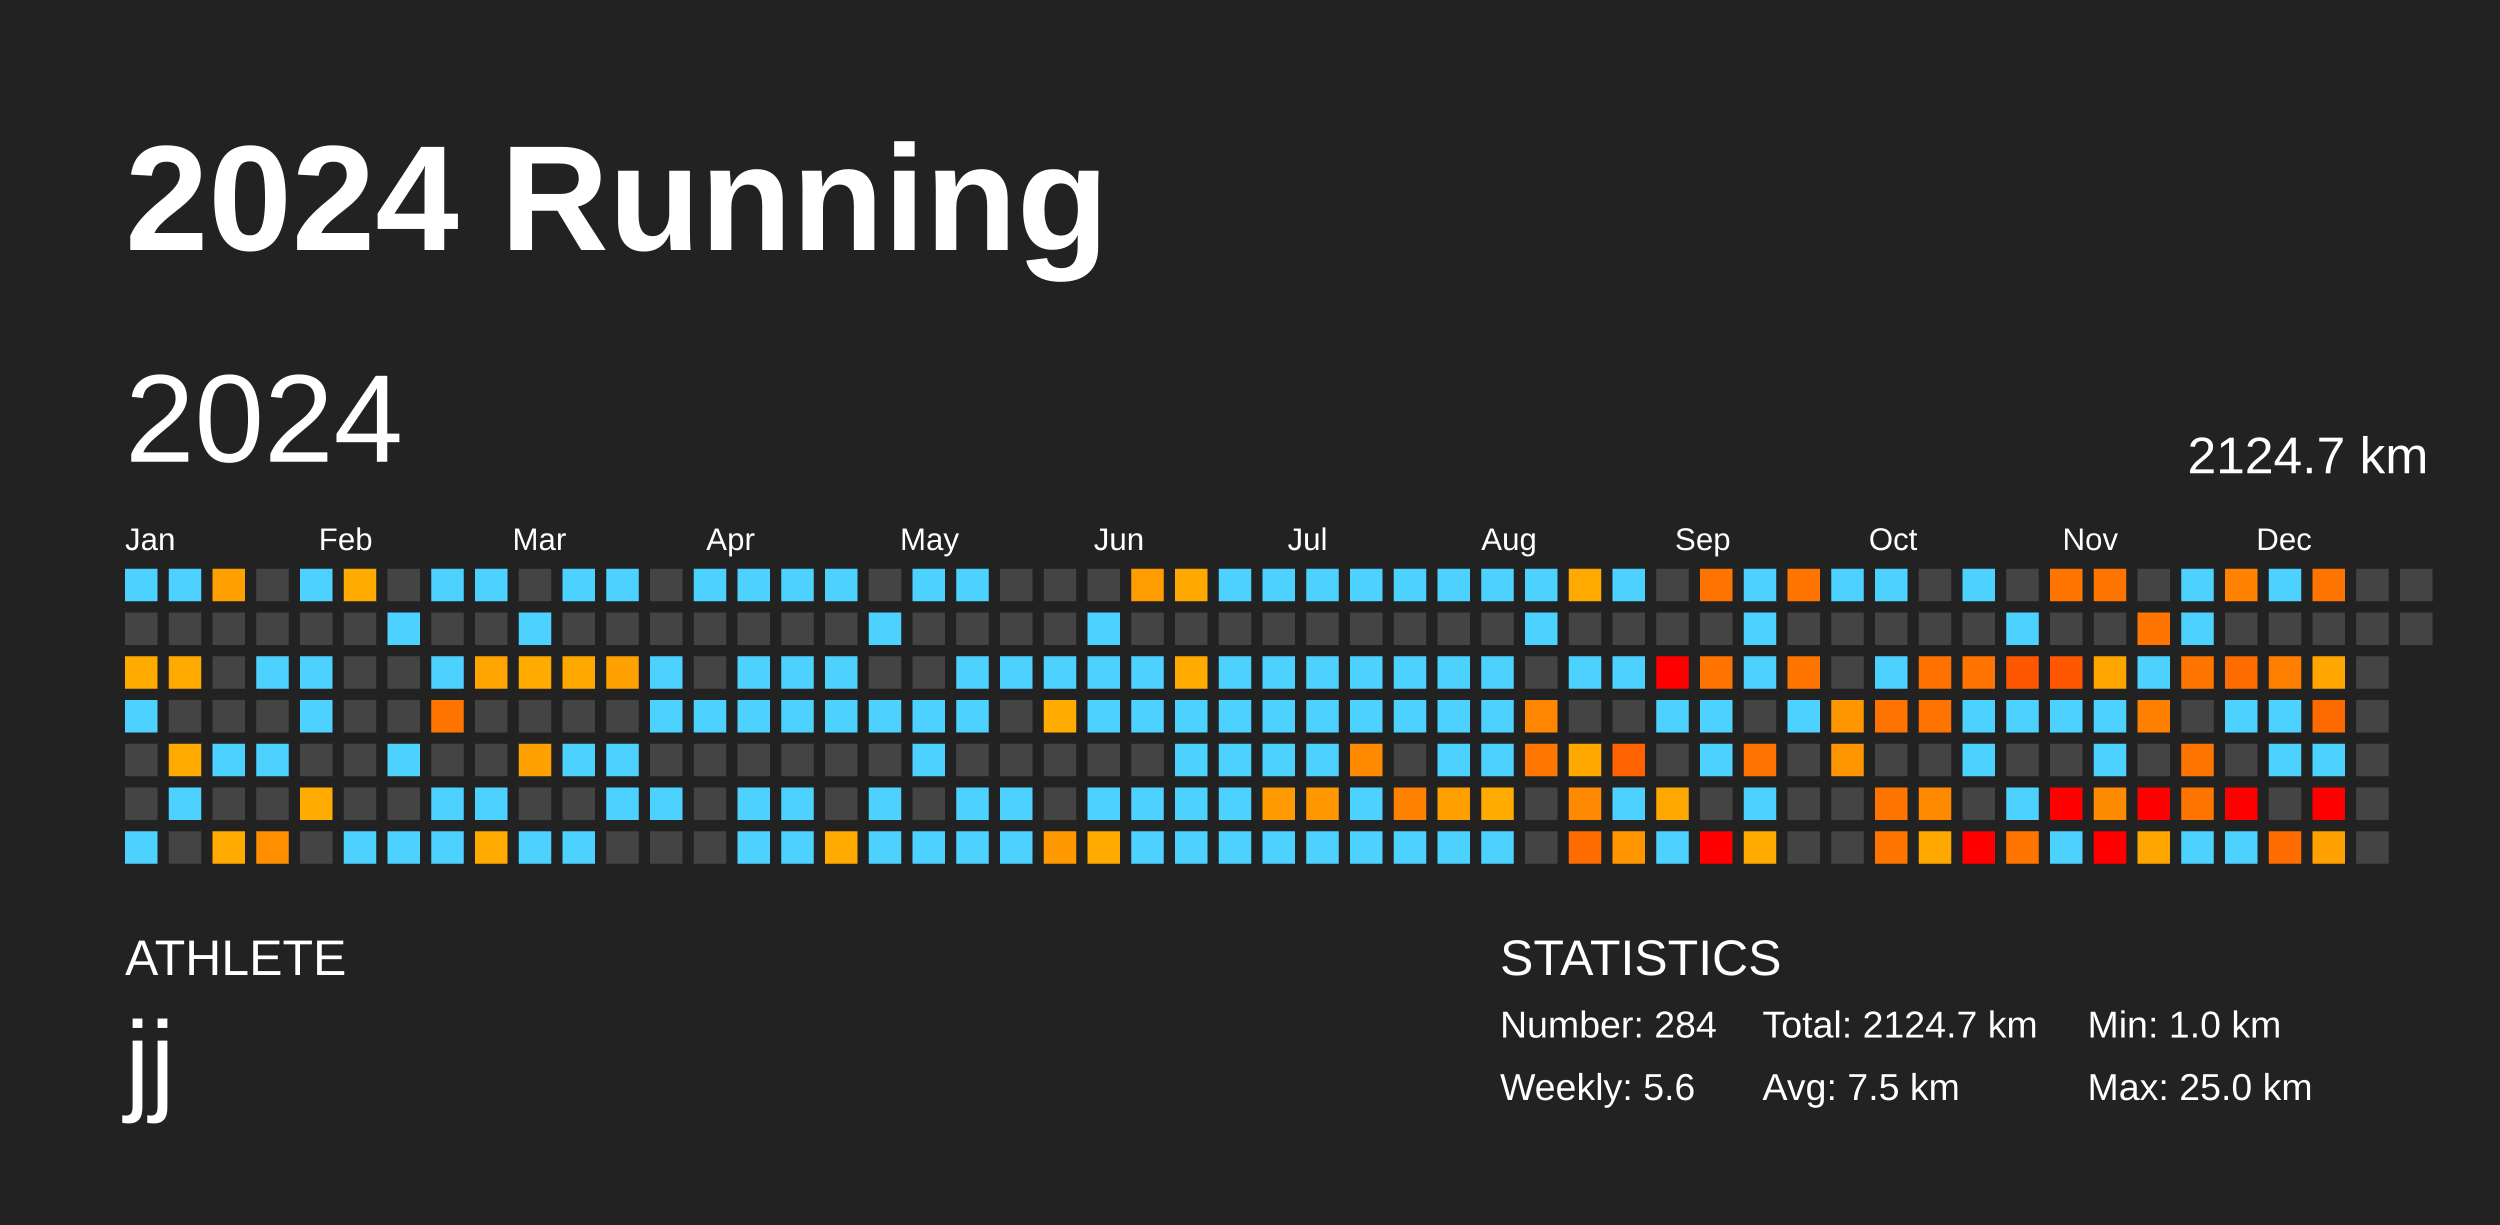
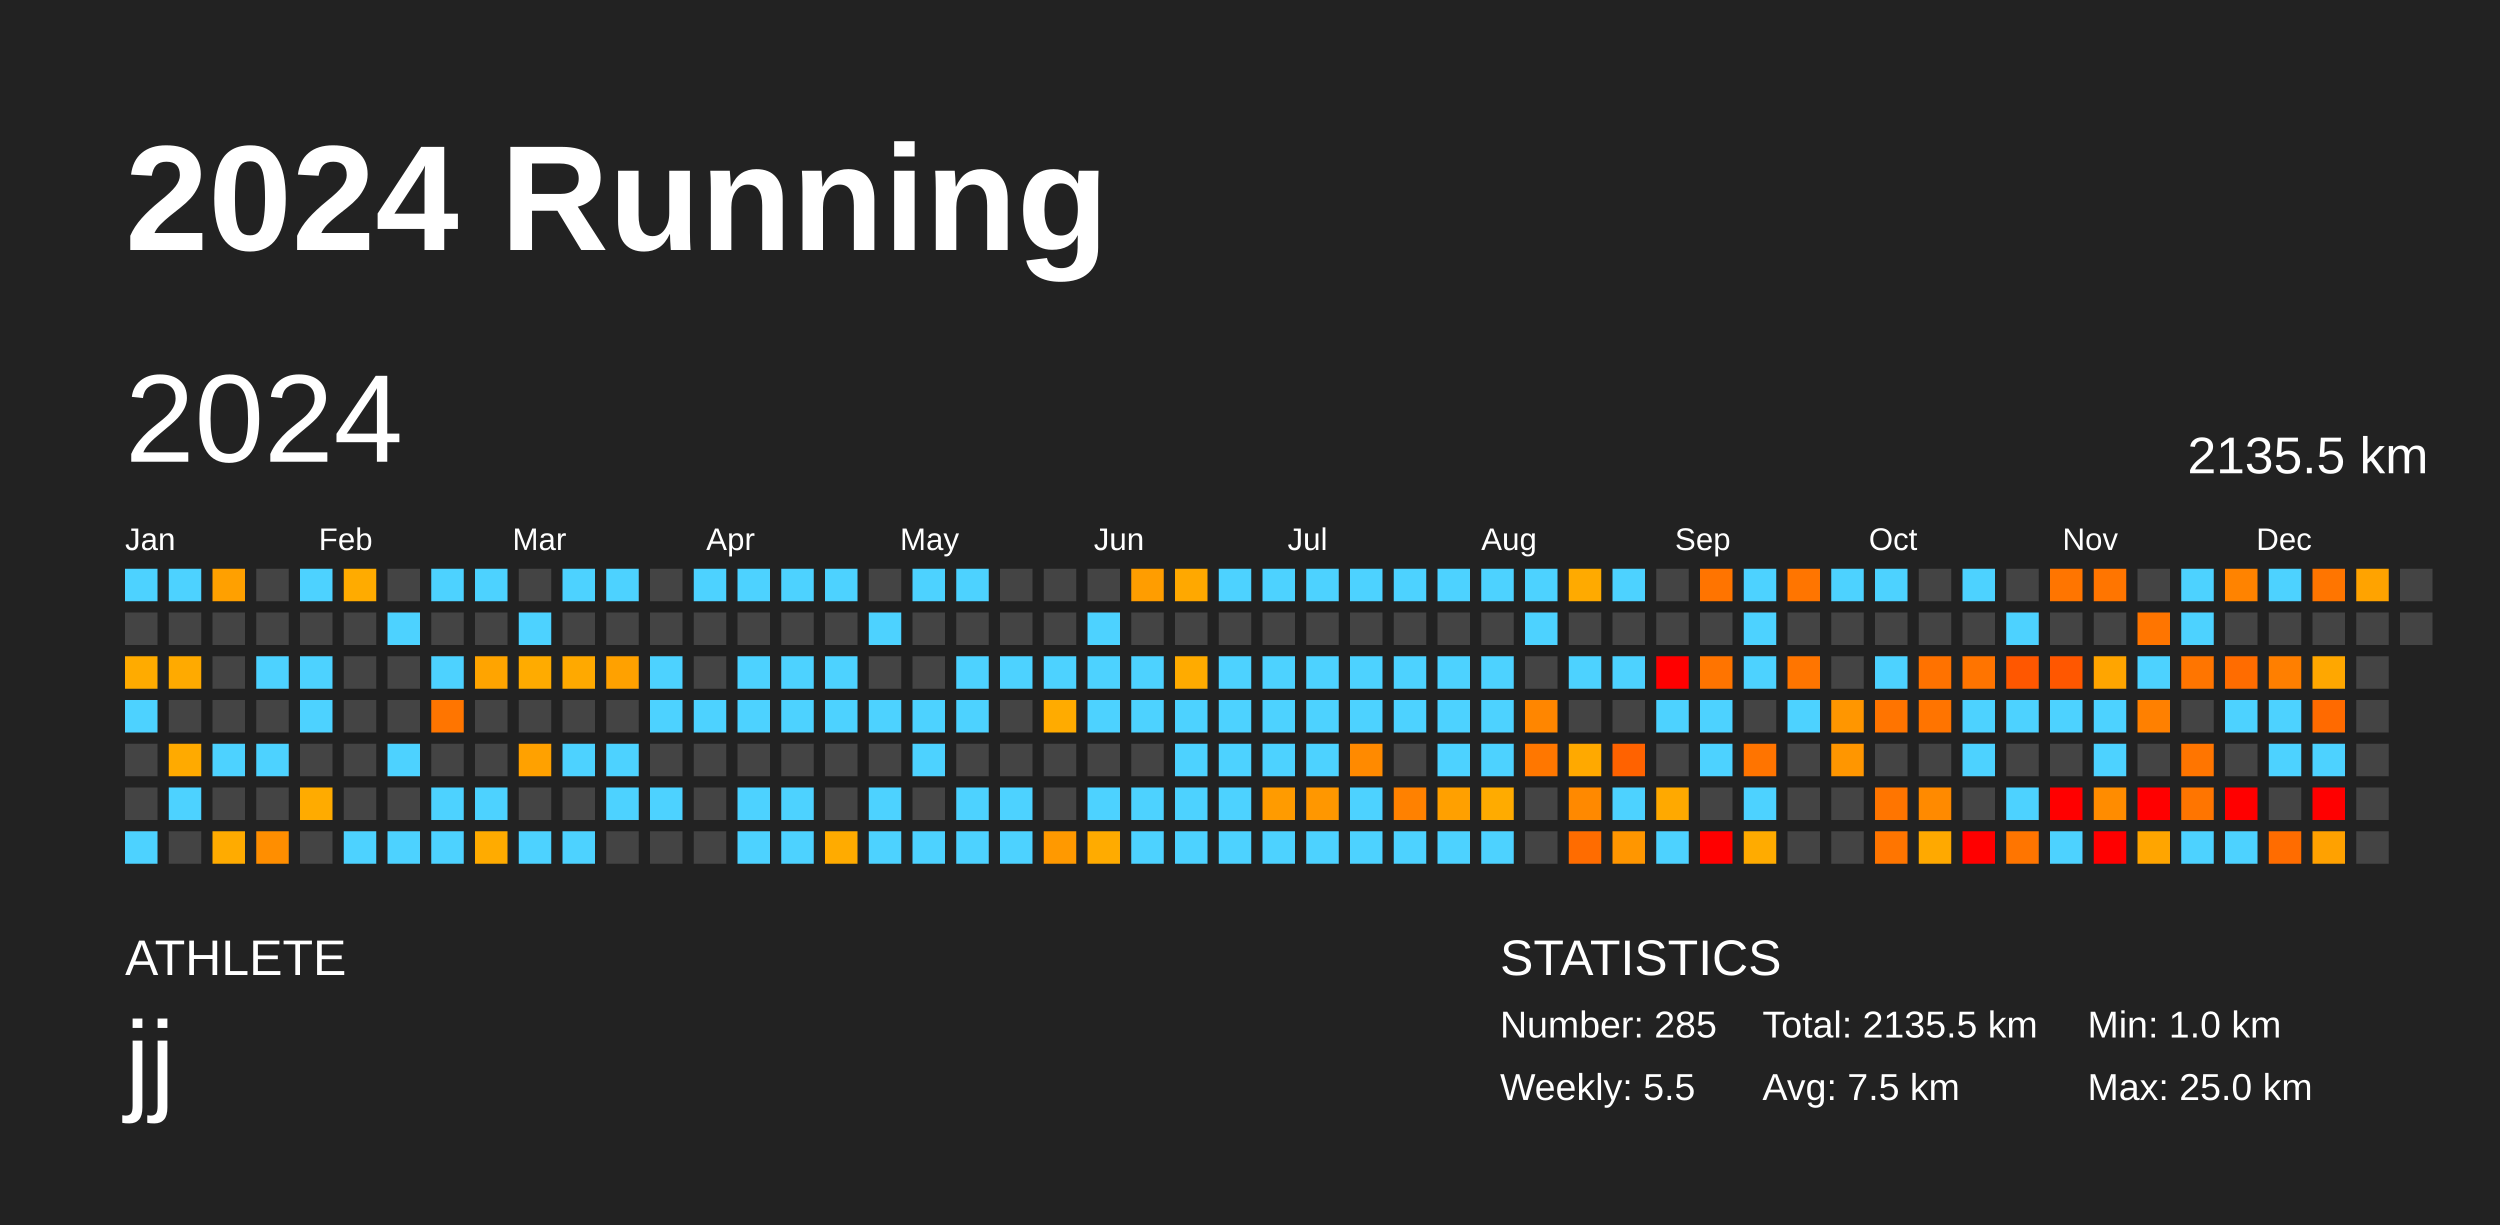
<svg xmlns="http://www.w3.org/2000/svg" baseProfile="full" height="98mm" version="1.1" viewBox="0,0,200,98" width="200mm">
  <defs />
  <rect fill="#222222" height="98" width="200" x="0" y="0" />
  <text fill="#FFFFFF" style="font-size:12px; font-family:Arial; font-weight:bold;" x="10" y="20">2024 Running</text>
  <text fill="#FFFFFF" style="font-size:4px; font-family:Arial" x="10" y="78">ATHLETE</text>
  <text fill="#FFFFFF" style="font-size:9px; font-family:Arial" x="10" y="88">jj</text>
  <text fill="#FFFFFF" style="font-size:4px; font-family:Arial" x="120" y="78">STATISTICS</text>
-   <text fill="#FFFFFF" style="font-size:3px; font-family:Arial" x="120" y="83">Number: 284</text>
-   <text fill="#FFFFFF" style="font-size:3px; font-family:Arial" x="120" y="88">Weekly: 5.6</text>
-   <text fill="#FFFFFF" style="font-size:3px; font-family:Arial" x="141" y="83">Total: 2124.7 km</text>
+   <text fill="#FFFFFF" style="font-size:3px; font-family:Arial" x="120" y="83">Number: 285</text>
+   <text fill="#FFFFFF" style="font-size:3px; font-family:Arial" x="120" y="88">Weekly: 5.5</text>
+   <text fill="#FFFFFF" style="font-size:3px; font-family:Arial" x="141" y="83">Total: 2135.5 km</text>
  <text fill="#FFFFFF" style="font-size:3px; font-family:Arial" x="141" y="88">Avg: 7.5 km</text>
  <text fill="#FFFFFF" style="font-size:3px; font-family:Arial" x="167" y="83">Min: 1.0 km</text>
  <text fill="#FFFFFF" style="font-size:3px; font-family:Arial" x="167" y="88">Max: 25.0 km</text>
  <text dominant-baseline="hanging" fill="#FFFFFF" style="font-size:10.0px; font-family:Arial;" x="10" y="30">2024</text>
-   <text dominant-baseline="hanging" fill="#FFFFFF" style="font-size:4.125px; font-family:Arial;" x="175" y="35">2124.7 km</text>
+   <text dominant-baseline="hanging" fill="#FFFFFF" style="font-size:4.125px; font-family:Arial;" x="175" y="35">2135.5 km</text>
  <text fill="#FFFFFF" style="font-size:2.5px; font-family:Arial" x="10.0" y="44">Jan</text>
  <text fill="#FFFFFF" style="font-size:2.5px; font-family:Arial" x="25.5" y="44">Feb</text>
  <text fill="#FFFFFF" style="font-size:2.5px; font-family:Arial" x="41.0" y="44">Mar</text>
  <text fill="#FFFFFF" style="font-size:2.5px; font-family:Arial" x="56.5" y="44">Apr</text>
  <text fill="#FFFFFF" style="font-size:2.5px; font-family:Arial" x="72.0" y="44">May</text>
  <text fill="#FFFFFF" style="font-size:2.5px; font-family:Arial" x="87.5" y="44">Jun</text>
  <text fill="#FFFFFF" style="font-size:2.5px; font-family:Arial" x="103.0" y="44">Jul</text>
  <text fill="#FFFFFF" style="font-size:2.5px; font-family:Arial" x="118.5" y="44">Aug</text>
  <text fill="#FFFFFF" style="font-size:2.5px; font-family:Arial" x="134.0" y="44">Sep</text>
  <text fill="#FFFFFF" style="font-size:2.5px; font-family:Arial" x="149.5" y="44">Oct</text>
  <text fill="#FFFFFF" style="font-size:2.5px; font-family:Arial" x="165.0" y="44">Nov</text>
  <text fill="#FFFFFF" style="font-size:2.5px; font-family:Arial" x="180.5" y="44">Dec</text>
  <rect fill="#4dd2ff" height="2.6" width="2.6" x="10.0" y="45.5" />
  <rect fill="#444444" height="2.6" width="2.6" x="10.0" y="49.0" />
  <rect fill="#ffab00" height="2.6" width="2.6" x="10.0" y="52.5" />
  <rect fill="#4dd2ff" height="2.6" width="2.6" x="10.0" y="56.0" />
  <rect fill="#444444" height="2.6" width="2.6" x="10.0" y="59.5" />
  <rect fill="#444444" height="2.6" width="2.6" x="10.0" y="63.0" />
  <rect fill="#4dd2ff" height="2.6" width="2.6" x="10.0" y="66.5" />
  <rect fill="#4dd2ff" height="2.6" width="2.6" x="13.5" y="45.5" />
  <rect fill="#444444" height="2.6" width="2.6" x="13.5" y="49.0" />
  <rect fill="#ffaa00" height="2.6" width="2.6" x="13.5" y="52.5" />
  <rect fill="#444444" height="2.6" width="2.6" x="13.5" y="56.0" />
  <rect fill="#ffaa00" height="2.6" width="2.6" x="13.5" y="59.5" />
  <rect fill="#4dd2ff" height="2.6" width="2.6" x="13.5" y="63.0" />
  <rect fill="#444444" height="2.6" width="2.6" x="13.5" y="66.5" />
  <rect fill="#ffa000" height="2.6" width="2.6" x="17.0" y="45.5" />
  <rect fill="#444444" height="2.6" width="2.6" x="17.0" y="49.0" />
  <rect fill="#444444" height="2.6" width="2.6" x="17.0" y="52.5" />
  <rect fill="#444444" height="2.6" width="2.6" x="17.0" y="56.0" />
  <rect fill="#4dd2ff" height="2.6" width="2.6" x="17.0" y="59.5" />
  <rect fill="#444444" height="2.6" width="2.6" x="17.0" y="63.0" />
  <rect fill="#ffab00" height="2.6" width="2.6" x="17.0" y="66.5" />
  <rect fill="#444444" height="2.6" width="2.6" x="20.5" y="45.5" />
  <rect fill="#444444" height="2.6" width="2.6" x="20.5" y="49.0" />
  <rect fill="#4dd2ff" height="2.6" width="2.6" x="20.5" y="52.5" />
  <rect fill="#444444" height="2.6" width="2.6" x="20.5" y="56.0" />
  <rect fill="#4dd2ff" height="2.6" width="2.6" x="20.5" y="59.5" />
  <rect fill="#444444" height="2.6" width="2.6" x="20.5" y="63.0" />
  <rect fill="#ff8e00" height="2.6" width="2.6" x="20.5" y="66.5" />
  <rect fill="#4dd2ff" height="2.6" width="2.6" x="24.0" y="45.5" />
  <rect fill="#444444" height="2.6" width="2.6" x="24.0" y="49.0" />
  <rect fill="#4dd2ff" height="2.6" width="2.6" x="24.0" y="52.5" />
  <rect fill="#4dd2ff" height="2.6" width="2.6" x="24.0" y="56.0" />
  <rect fill="#444444" height="2.6" width="2.6" x="24.0" y="59.5" />
  <rect fill="#ffab00" height="2.6" width="2.6" x="24.0" y="63.0" />
  <rect fill="#444444" height="2.6" width="2.6" x="24.0" y="66.5" />
  <rect fill="#ffab00" height="2.6" width="2.6" x="27.5" y="45.5" />
  <rect fill="#444444" height="2.6" width="2.6" x="27.5" y="49.0" />
  <rect fill="#444444" height="2.6" width="2.6" x="27.5" y="52.5" />
  <rect fill="#444444" height="2.6" width="2.6" x="27.5" y="56.0" />
  <rect fill="#444444" height="2.6" width="2.6" x="27.5" y="59.5" />
  <rect fill="#444444" height="2.6" width="2.6" x="27.5" y="63.0" />
  <rect fill="#4dd2ff" height="2.6" width="2.6" x="27.5" y="66.5" />
  <rect fill="#444444" height="2.6" width="2.6" x="31.0" y="45.5" />
  <rect fill="#4dd2ff" height="2.6" width="2.6" x="31.0" y="49.0" />
  <rect fill="#444444" height="2.6" width="2.6" x="31.0" y="52.5" />
  <rect fill="#444444" height="2.6" width="2.6" x="31.0" y="56.0" />
  <rect fill="#4dd2ff" height="2.6" width="2.6" x="31.0" y="59.5" />
  <rect fill="#444444" height="2.6" width="2.6" x="31.0" y="63.0" />
  <rect fill="#4dd2ff" height="2.6" width="2.6" x="31.0" y="66.5" />
  <rect fill="#4dd2ff" height="2.6" width="2.6" x="34.5" y="45.5" />
  <rect fill="#444444" height="2.6" width="2.6" x="34.5" y="49.0" />
  <rect fill="#4dd2ff" height="2.6" width="2.6" x="34.5" y="52.5" />
  <rect fill="#ff7500" height="2.6" width="2.6" x="34.5" y="56.0" />
  <rect fill="#444444" height="2.6" width="2.6" x="34.5" y="59.5" />
  <rect fill="#4dd2ff" height="2.6" width="2.6" x="34.5" y="63.0" />
  <rect fill="#4dd2ff" height="2.6" width="2.6" x="34.5" y="66.5" />
  <rect fill="#4dd2ff" height="2.6" width="2.6" x="38.0" y="45.5" />
  <rect fill="#444444" height="2.6" width="2.6" x="38.0" y="49.0" />
  <rect fill="#ffa400" height="2.6" width="2.6" x="38.0" y="52.5" />
  <rect fill="#444444" height="2.6" width="2.6" x="38.0" y="56.0" />
  <rect fill="#444444" height="2.6" width="2.6" x="38.0" y="59.5" />
  <rect fill="#4dd2ff" height="2.6" width="2.6" x="38.0" y="63.0" />
  <rect fill="#ffab00" height="2.6" width="2.6" x="38.0" y="66.5" />
  <rect fill="#444444" height="2.6" width="2.6" x="41.5" y="45.5" />
  <rect fill="#4dd2ff" height="2.6" width="2.6" x="41.5" y="49.0" />
  <rect fill="#ffab00" height="2.6" width="2.6" x="41.5" y="52.5" />
  <rect fill="#444444" height="2.6" width="2.6" x="41.5" y="56.0" />
  <rect fill="#ffa100" height="2.6" width="2.6" x="41.5" y="59.5" />
  <rect fill="#444444" height="2.6" width="2.6" x="41.5" y="63.0" />
  <rect fill="#4dd2ff" height="2.6" width="2.6" x="41.5" y="66.5" />
  <rect fill="#4dd2ff" height="2.6" width="2.6" x="45.0" y="45.5" />
  <rect fill="#444444" height="2.6" width="2.6" x="45.0" y="49.0" />
  <rect fill="#ffa900" height="2.6" width="2.6" x="45.0" y="52.5" />
  <rect fill="#444444" height="2.6" width="2.6" x="45.0" y="56.0" />
  <rect fill="#4dd2ff" height="2.6" width="2.6" x="45.0" y="59.5" />
  <rect fill="#444444" height="2.6" width="2.6" x="45.0" y="63.0" />
  <rect fill="#4dd2ff" height="2.6" width="2.6" x="45.0" y="66.5" />
  <rect fill="#4dd2ff" height="2.6" width="2.6" x="48.5" y="45.5" />
  <rect fill="#444444" height="2.6" width="2.6" x="48.5" y="49.0" />
  <rect fill="#ffa100" height="2.6" width="2.6" x="48.5" y="52.5" />
  <rect fill="#444444" height="2.6" width="2.6" x="48.5" y="56.0" />
  <rect fill="#4dd2ff" height="2.6" width="2.6" x="48.5" y="59.5" />
  <rect fill="#4dd2ff" height="2.6" width="2.6" x="48.5" y="63.0" />
  <rect fill="#444444" height="2.6" width="2.6" x="48.5" y="66.5" />
  <rect fill="#444444" height="2.6" width="2.6" x="52.0" y="45.5" />
  <rect fill="#444444" height="2.6" width="2.6" x="52.0" y="49.0" />
  <rect fill="#4dd2ff" height="2.6" width="2.6" x="52.0" y="52.5" />
  <rect fill="#4dd2ff" height="2.6" width="2.6" x="52.0" y="56.0" />
  <rect fill="#444444" height="2.6" width="2.6" x="52.0" y="59.5" />
  <rect fill="#4dd2ff" height="2.6" width="2.6" x="52.0" y="63.0" />
  <rect fill="#444444" height="2.6" width="2.6" x="52.0" y="66.5" />
  <rect fill="#4dd2ff" height="2.6" width="2.6" x="55.5" y="45.5" />
  <rect fill="#444444" height="2.6" width="2.6" x="55.5" y="49.0" />
  <rect fill="#444444" height="2.6" width="2.6" x="55.5" y="52.5" />
  <rect fill="#4dd2ff" height="2.6" width="2.6" x="55.5" y="56.0" />
  <rect fill="#444444" height="2.6" width="2.6" x="55.5" y="59.5" />
  <rect fill="#444444" height="2.6" width="2.6" x="55.5" y="63.0" />
  <rect fill="#444444" height="2.6" width="2.6" x="55.5" y="66.5" />
  <rect fill="#4dd2ff" height="2.6" width="2.6" x="59.0" y="45.5" />
  <rect fill="#444444" height="2.6" width="2.6" x="59.0" y="49.0" />
  <rect fill="#4dd2ff" height="2.6" width="2.6" x="59.0" y="52.5" />
  <rect fill="#4dd2ff" height="2.6" width="2.6" x="59.0" y="56.0" />
  <rect fill="#444444" height="2.6" width="2.6" x="59.0" y="59.5" />
  <rect fill="#4dd2ff" height="2.6" width="2.6" x="59.0" y="63.0" />
  <rect fill="#4dd2ff" height="2.6" width="2.6" x="59.0" y="66.5" />
  <rect fill="#4dd2ff" height="2.6" width="2.6" x="62.5" y="45.5" />
  <rect fill="#444444" height="2.6" width="2.6" x="62.5" y="49.0" />
  <rect fill="#4dd2ff" height="2.6" width="2.6" x="62.5" y="52.5" />
  <rect fill="#4dd2ff" height="2.6" width="2.6" x="62.5" y="56.0" />
  <rect fill="#444444" height="2.6" width="2.6" x="62.5" y="59.5" />
  <rect fill="#4dd2ff" height="2.6" width="2.6" x="62.5" y="63.0" />
  <rect fill="#4dd2ff" height="2.6" width="2.6" x="62.5" y="66.5" />
  <rect fill="#4dd2ff" height="2.6" width="2.6" x="66.0" y="45.5" />
  <rect fill="#444444" height="2.6" width="2.6" x="66.0" y="49.0" />
  <rect fill="#4dd2ff" height="2.6" width="2.6" x="66.0" y="52.5" />
  <rect fill="#4dd2ff" height="2.6" width="2.6" x="66.0" y="56.0" />
  <rect fill="#444444" height="2.6" width="2.6" x="66.0" y="59.5" />
  <rect fill="#444444" height="2.6" width="2.6" x="66.0" y="63.0" />
  <rect fill="#ffab00" height="2.6" width="2.6" x="66.0" y="66.5" />
  <rect fill="#444444" height="2.6" width="2.6" x="69.5" y="45.5" />
  <rect fill="#4dd2ff" height="2.6" width="2.6" x="69.5" y="49.0" />
  <rect fill="#444444" height="2.6" width="2.6" x="69.5" y="52.5" />
  <rect fill="#4dd2ff" height="2.6" width="2.6" x="69.5" y="56.0" />
  <rect fill="#444444" height="2.6" width="2.6" x="69.5" y="59.5" />
  <rect fill="#4dd2ff" height="2.6" width="2.6" x="69.5" y="63.0" />
  <rect fill="#4dd2ff" height="2.6" width="2.6" x="69.5" y="66.5" />
  <rect fill="#4dd2ff" height="2.6" width="2.6" x="73.0" y="45.5" />
  <rect fill="#444444" height="2.6" width="2.6" x="73.0" y="49.0" />
  <rect fill="#444444" height="2.6" width="2.6" x="73.0" y="52.5" />
  <rect fill="#4dd2ff" height="2.6" width="2.6" x="73.0" y="56.0" />
  <rect fill="#4dd2ff" height="2.6" width="2.6" x="73.0" y="59.5" />
  <rect fill="#444444" height="2.6" width="2.6" x="73.0" y="63.0" />
  <rect fill="#4dd2ff" height="2.6" width="2.6" x="73.0" y="66.5" />
  <rect fill="#4dd2ff" height="2.6" width="2.6" x="76.5" y="45.5" />
  <rect fill="#444444" height="2.6" width="2.6" x="76.5" y="49.0" />
  <rect fill="#4dd2ff" height="2.6" width="2.6" x="76.5" y="52.5" />
  <rect fill="#4dd2ff" height="2.6" width="2.6" x="76.5" y="56.0" />
  <rect fill="#444444" height="2.6" width="2.6" x="76.5" y="59.5" />
  <rect fill="#4dd2ff" height="2.6" width="2.6" x="76.5" y="63.0" />
  <rect fill="#4dd2ff" height="2.6" width="2.6" x="76.5" y="66.5" />
  <rect fill="#444444" height="2.6" width="2.6" x="80.0" y="45.5" />
  <rect fill="#444444" height="2.6" width="2.6" x="80.0" y="49.0" />
  <rect fill="#4dd2ff" height="2.6" width="2.6" x="80.0" y="52.5" />
  <rect fill="#444444" height="2.6" width="2.6" x="80.0" y="56.0" />
  <rect fill="#444444" height="2.6" width="2.6" x="80.0" y="59.5" />
  <rect fill="#4dd2ff" height="2.6" width="2.6" x="80.0" y="63.0" />
  <rect fill="#4dd2ff" height="2.6" width="2.6" x="80.0" y="66.5" />
  <rect fill="#444444" height="2.6" width="2.6" x="83.5" y="45.5" />
  <rect fill="#444444" height="2.6" width="2.6" x="83.5" y="49.0" />
  <rect fill="#4dd2ff" height="2.6" width="2.6" x="83.5" y="52.5" />
  <rect fill="#ffab00" height="2.6" width="2.6" x="83.5" y="56.0" />
  <rect fill="#444444" height="2.6" width="2.6" x="83.5" y="59.5" />
  <rect fill="#444444" height="2.6" width="2.6" x="83.5" y="63.0" />
  <rect fill="#ff9900" height="2.6" width="2.6" x="83.5" y="66.5" />
  <rect fill="#444444" height="2.6" width="2.6" x="87.0" y="45.5" />
  <rect fill="#4dd2ff" height="2.6" width="2.6" x="87.0" y="49.0" />
  <rect fill="#4dd2ff" height="2.6" width="2.6" x="87.0" y="52.5" />
  <rect fill="#4dd2ff" height="2.6" width="2.6" x="87.0" y="56.0" />
  <rect fill="#444444" height="2.6" width="2.6" x="87.0" y="59.5" />
  <rect fill="#4dd2ff" height="2.6" width="2.6" x="87.0" y="63.0" />
  <rect fill="#ffab00" height="2.6" width="2.6" x="87.0" y="66.5" />
  <rect fill="#ff9d00" height="2.6" width="2.6" x="90.5" y="45.5" />
  <rect fill="#444444" height="2.6" width="2.6" x="90.5" y="49.0" />
  <rect fill="#4dd2ff" height="2.6" width="2.6" x="90.5" y="52.5" />
  <rect fill="#4dd2ff" height="2.6" width="2.6" x="90.5" y="56.0" />
  <rect fill="#444444" height="2.6" width="2.6" x="90.5" y="59.5" />
  <rect fill="#4dd2ff" height="2.6" width="2.6" x="90.5" y="63.0" />
  <rect fill="#4dd2ff" height="2.6" width="2.6" x="90.5" y="66.5" />
  <rect fill="#ffa800" height="2.6" width="2.6" x="94.0" y="45.5" />
  <rect fill="#444444" height="2.6" width="2.6" x="94.0" y="49.0" />
  <rect fill="#ffab00" height="2.6" width="2.6" x="94.0" y="52.5" />
  <rect fill="#4dd2ff" height="2.6" width="2.6" x="94.0" y="56.0" />
  <rect fill="#4dd2ff" height="2.6" width="2.6" x="94.0" y="59.5" />
  <rect fill="#4dd2ff" height="2.6" width="2.6" x="94.0" y="63.0" />
  <rect fill="#4dd2ff" height="2.6" width="2.6" x="94.0" y="66.5" />
  <rect fill="#4dd2ff" height="2.6" width="2.6" x="97.5" y="45.5" />
  <rect fill="#444444" height="2.6" width="2.6" x="97.5" y="49.0" />
  <rect fill="#4dd2ff" height="2.6" width="2.6" x="97.5" y="52.5" />
  <rect fill="#4dd2ff" height="2.6" width="2.6" x="97.5" y="56.0" />
  <rect fill="#4dd2ff" height="2.6" width="2.6" x="97.5" y="59.5" />
  <rect fill="#4dd2ff" height="2.6" width="2.6" x="97.5" y="63.0" />
  <rect fill="#4dd2ff" height="2.6" width="2.6" x="97.5" y="66.5" />
  <rect fill="#4dd2ff" height="2.6" width="2.6" x="101.0" y="45.5" />
  <rect fill="#444444" height="2.6" width="2.6" x="101.0" y="49.0" />
  <rect fill="#4dd2ff" height="2.6" width="2.6" x="101.0" y="52.5" />
  <rect fill="#4dd2ff" height="2.6" width="2.6" x="101.0" y="56.0" />
  <rect fill="#4dd2ff" height="2.6" width="2.6" x="101.0" y="59.5" />
  <rect fill="#ff9b00" height="2.6" width="2.6" x="101.0" y="63.0" />
  <rect fill="#4dd2ff" height="2.6" width="2.6" x="101.0" y="66.5" />
  <rect fill="#4dd2ff" height="2.6" width="2.6" x="104.5" y="45.5" />
  <rect fill="#444444" height="2.6" width="2.6" x="104.5" y="49.0" />
  <rect fill="#4dd2ff" height="2.6" width="2.6" x="104.5" y="52.5" />
  <rect fill="#4dd2ff" height="2.6" width="2.6" x="104.5" y="56.0" />
  <rect fill="#4dd2ff" height="2.6" width="2.6" x="104.5" y="59.5" />
  <rect fill="#ff9700" height="2.6" width="2.6" x="104.5" y="63.0" />
  <rect fill="#4dd2ff" height="2.6" width="2.6" x="104.5" y="66.5" />
  <rect fill="#4dd2ff" height="2.6" width="2.6" x="108.0" y="45.5" />
  <rect fill="#444444" height="2.6" width="2.6" x="108.0" y="49.0" />
  <rect fill="#4dd2ff" height="2.6" width="2.6" x="108.0" y="52.5" />
  <rect fill="#4dd2ff" height="2.6" width="2.6" x="108.0" y="56.0" />
  <rect fill="#ff8a00" height="2.6" width="2.6" x="108.0" y="59.5" />
  <rect fill="#4dd2ff" height="2.6" width="2.6" x="108.0" y="63.0" />
  <rect fill="#4dd2ff" height="2.6" width="2.6" x="108.0" y="66.5" />
  <rect fill="#4dd2ff" height="2.6" width="2.6" x="111.5" y="45.5" />
  <rect fill="#444444" height="2.6" width="2.6" x="111.5" y="49.0" />
  <rect fill="#4dd2ff" height="2.6" width="2.6" x="111.5" y="52.5" />
  <rect fill="#4dd2ff" height="2.6" width="2.6" x="111.5" y="56.0" />
  <rect fill="#444444" height="2.6" width="2.6" x="111.5" y="59.5" />
  <rect fill="#ff8100" height="2.6" width="2.6" x="111.5" y="63.0" />
  <rect fill="#4dd2ff" height="2.6" width="2.6" x="111.5" y="66.5" />
  <rect fill="#4dd2ff" height="2.6" width="2.6" x="115.0" y="45.5" />
  <rect fill="#444444" height="2.6" width="2.6" x="115.0" y="49.0" />
  <rect fill="#4dd2ff" height="2.6" width="2.6" x="115.0" y="52.5" />
  <rect fill="#4dd2ff" height="2.6" width="2.6" x="115.0" y="56.0" />
  <rect fill="#4dd2ff" height="2.6" width="2.6" x="115.0" y="59.5" />
  <rect fill="#ffa000" height="2.6" width="2.6" x="115.0" y="63.0" />
  <rect fill="#4dd2ff" height="2.6" width="2.6" x="115.0" y="66.5" />
  <rect fill="#4dd2ff" height="2.6" width="2.6" x="118.5" y="45.5" />
  <rect fill="#444444" height="2.6" width="2.6" x="118.5" y="49.0" />
  <rect fill="#4dd2ff" height="2.6" width="2.6" x="118.5" y="52.5" />
  <rect fill="#4dd2ff" height="2.6" width="2.6" x="118.5" y="56.0" />
  <rect fill="#4dd2ff" height="2.6" width="2.6" x="118.5" y="59.5" />
  <rect fill="#ffab00" height="2.6" width="2.6" x="118.5" y="63.0" />
  <rect fill="#4dd2ff" height="2.6" width="2.6" x="118.5" y="66.5" />
  <rect fill="#4dd2ff" height="2.6" width="2.6" x="122.0" y="45.5" />
  <rect fill="#4dd2ff" height="2.6" width="2.6" x="122.0" y="49.0" />
  <rect fill="#444444" height="2.6" width="2.6" x="122.0" y="52.5" />
  <rect fill="#ff8600" height="2.6" width="2.6" x="122.0" y="56.0" />
  <rect fill="#ff7700" height="2.6" width="2.6" x="122.0" y="59.5" />
  <rect fill="#444444" height="2.6" width="2.6" x="122.0" y="63.0" />
  <rect fill="#444444" height="2.6" width="2.6" x="122.0" y="66.5" />
  <rect fill="#ffaa00" height="2.6" width="2.6" x="125.5" y="45.5" />
  <rect fill="#444444" height="2.6" width="2.6" x="125.5" y="49.0" />
  <rect fill="#4dd2ff" height="2.6" width="2.6" x="125.5" y="52.5" />
  <rect fill="#444444" height="2.6" width="2.6" x="125.5" y="56.0" />
  <rect fill="#ffa900" height="2.6" width="2.6" x="125.5" y="59.5" />
  <rect fill="#ff8900" height="2.6" width="2.6" x="125.5" y="63.0" />
  <rect fill="#ff6c00" height="2.6" width="2.6" x="125.5" y="66.5" />
  <rect fill="#4dd2ff" height="2.6" width="2.6" x="129.0" y="45.5" />
  <rect fill="#444444" height="2.6" width="2.6" x="129.0" y="49.0" />
  <rect fill="#4dd2ff" height="2.6" width="2.6" x="129.0" y="52.5" />
  <rect fill="#444444" height="2.6" width="2.6" x="129.0" y="56.0" />
  <rect fill="#ff6200" height="2.6" width="2.6" x="129.0" y="59.5" />
  <rect fill="#4dd2ff" height="2.6" width="2.6" x="129.0" y="63.0" />
  <rect fill="#ff9600" height="2.6" width="2.6" x="129.0" y="66.5" />
  <rect fill="#444444" height="2.6" width="2.6" x="132.5" y="45.5" />
  <rect fill="#444444" height="2.6" width="2.6" x="132.5" y="49.0" />
  <rect fill="red" height="2.6" width="2.6" x="132.5" y="52.5" />
  <rect fill="#4dd2ff" height="2.6" width="2.6" x="132.5" y="56.0" />
  <rect fill="#444444" height="2.6" width="2.6" x="132.5" y="59.5" />
  <rect fill="#ffa900" height="2.6" width="2.6" x="132.5" y="63.0" />
  <rect fill="#4dd2ff" height="2.6" width="2.6" x="132.5" y="66.5" />
  <rect fill="#ff7400" height="2.6" width="2.6" x="136.0" y="45.5" />
  <rect fill="#444444" height="2.6" width="2.6" x="136.0" y="49.0" />
  <rect fill="#ff7400" height="2.6" width="2.6" x="136.0" y="52.5" />
  <rect fill="#4dd2ff" height="2.6" width="2.6" x="136.0" y="56.0" />
  <rect fill="#4dd2ff" height="2.6" width="2.6" x="136.0" y="59.5" />
  <rect fill="#444444" height="2.6" width="2.6" x="136.0" y="63.0" />
  <rect fill="red" height="2.6" width="2.6" x="136.0" y="66.5" />
  <rect fill="#4dd2ff" height="2.6" width="2.6" x="139.5" y="45.5" />
  <rect fill="#4dd2ff" height="2.6" width="2.6" x="139.5" y="49.0" />
  <rect fill="#4dd2ff" height="2.6" width="2.6" x="139.5" y="52.5" />
  <rect fill="#444444" height="2.6" width="2.6" x="139.5" y="56.0" />
  <rect fill="#ff7400" height="2.6" width="2.6" x="139.5" y="59.5" />
  <rect fill="#4dd2ff" height="2.6" width="2.6" x="139.5" y="63.0" />
  <rect fill="#ffab00" height="2.6" width="2.6" x="139.5" y="66.5" />
  <rect fill="#ff7500" height="2.6" width="2.6" x="143.0" y="45.5" />
  <rect fill="#444444" height="2.6" width="2.6" x="143.0" y="49.0" />
  <rect fill="#ff7500" height="2.6" width="2.6" x="143.0" y="52.5" />
  <rect fill="#4dd2ff" height="2.6" width="2.6" x="143.0" y="56.0" />
  <rect fill="#444444" height="2.6" width="2.6" x="143.0" y="59.5" />
  <rect fill="#444444" height="2.6" width="2.6" x="143.0" y="63.0" />
  <rect fill="#444444" height="2.6" width="2.6" x="143.0" y="66.5" />
  <rect fill="#4dd2ff" height="2.6" width="2.6" x="146.5" y="45.5" />
  <rect fill="#444444" height="2.6" width="2.6" x="146.5" y="49.0" />
  <rect fill="#444444" height="2.6" width="2.6" x="146.5" y="52.5" />
  <rect fill="#ff9600" height="2.6" width="2.6" x="146.5" y="56.0" />
  <rect fill="#ff9600" height="2.6" width="2.6" x="146.5" y="59.5" />
  <rect fill="#444444" height="2.6" width="2.6" x="146.5" y="63.0" />
  <rect fill="#444444" height="2.6" width="2.6" x="146.5" y="66.5" />
  <rect fill="#4dd2ff" height="2.6" width="2.6" x="150.0" y="45.5" />
  <rect fill="#444444" height="2.6" width="2.6" x="150.0" y="49.0" />
  <rect fill="#4dd2ff" height="2.6" width="2.6" x="150.0" y="52.5" />
  <rect fill="#ff7400" height="2.6" width="2.6" x="150.0" y="56.0" />
  <rect fill="#444444" height="2.6" width="2.6" x="150.0" y="59.5" />
  <rect fill="#ff7500" height="2.6" width="2.6" x="150.0" y="63.0" />
  <rect fill="#ff7500" height="2.6" width="2.6" x="150.0" y="66.5" />
  <rect fill="#444444" height="2.6" width="2.6" x="153.5" y="45.5" />
  <rect fill="#444444" height="2.6" width="2.6" x="153.5" y="49.0" />
  <rect fill="#ff7200" height="2.6" width="2.6" x="153.5" y="52.5" />
  <rect fill="#ff7400" height="2.6" width="2.6" x="153.5" y="56.0" />
  <rect fill="#444444" height="2.6" width="2.6" x="153.5" y="59.5" />
  <rect fill="#ff8a00" height="2.6" width="2.6" x="153.5" y="63.0" />
  <rect fill="#ffa900" height="2.6" width="2.6" x="153.5" y="66.5" />
  <rect fill="#4dd2ff" height="2.6" width="2.6" x="157.0" y="45.5" />
  <rect fill="#444444" height="2.6" width="2.6" x="157.0" y="49.0" />
  <rect fill="#ff7400" height="2.6" width="2.6" x="157.0" y="52.5" />
  <rect fill="#4dd2ff" height="2.6" width="2.6" x="157.0" y="56.0" />
  <rect fill="#4dd2ff" height="2.6" width="2.6" x="157.0" y="59.5" />
  <rect fill="#444444" height="2.6" width="2.6" x="157.0" y="63.0" />
  <rect fill="red" height="2.6" width="2.6" x="157.0" y="66.5" />
  <rect fill="#444444" height="2.6" width="2.6" x="160.5" y="45.5" />
  <rect fill="#4dd2ff" height="2.6" width="2.6" x="160.5" y="49.0" />
  <rect fill="#ff5700" height="2.6" width="2.6" x="160.5" y="52.5" />
  <rect fill="#4dd2ff" height="2.6" width="2.6" x="160.5" y="56.0" />
  <rect fill="#444444" height="2.6" width="2.6" x="160.5" y="59.5" />
  <rect fill="#4dd2ff" height="2.6" width="2.6" x="160.5" y="63.0" />
  <rect fill="#ff7500" height="2.6" width="2.6" x="160.5" y="66.5" />
  <rect fill="#ff7500" height="2.6" width="2.6" x="164.0" y="45.5" />
  <rect fill="#444444" height="2.6" width="2.6" x="164.0" y="49.0" />
  <rect fill="#ff5700" height="2.6" width="2.6" x="164.0" y="52.5" />
  <rect fill="#4dd2ff" height="2.6" width="2.6" x="164.0" y="56.0" />
  <rect fill="#444444" height="2.6" width="2.6" x="164.0" y="59.5" />
  <rect fill="red" height="2.6" width="2.6" x="164.0" y="63.0" />
  <rect fill="#4dd2ff" height="2.6" width="2.6" x="164.0" y="66.5" />
  <rect fill="#ff7500" height="2.6" width="2.6" x="167.5" y="45.5" />
  <rect fill="#444444" height="2.6" width="2.6" x="167.5" y="49.0" />
  <rect fill="#ffa500" height="2.6" width="2.6" x="167.5" y="52.5" />
  <rect fill="#4dd2ff" height="2.6" width="2.6" x="167.5" y="56.0" />
  <rect fill="#4dd2ff" height="2.6" width="2.6" x="167.5" y="59.5" />
  <rect fill="#ff8c00" height="2.6" width="2.6" x="167.5" y="63.0" />
  <rect fill="red" height="2.6" width="2.6" x="167.5" y="66.5" />
  <rect fill="#444444" height="2.6" width="2.6" x="171.0" y="45.5" />
  <rect fill="#ff7500" height="2.6" width="2.6" x="171.0" y="49.0" />
  <rect fill="#4dd2ff" height="2.6" width="2.6" x="171.0" y="52.5" />
  <rect fill="#ff8000" height="2.6" width="2.6" x="171.0" y="56.0" />
  <rect fill="#444444" height="2.6" width="2.6" x="171.0" y="59.5" />
  <rect fill="red" height="2.6" width="2.6" x="171.0" y="63.0" />
  <rect fill="#ffa500" height="2.6" width="2.6" x="171.0" y="66.5" />
  <rect fill="#4dd2ff" height="2.6" width="2.6" x="174.5" y="45.5" />
  <rect fill="#4dd2ff" height="2.6" width="2.6" x="174.5" y="49.0" />
  <rect fill="#ff7500" height="2.6" width="2.6" x="174.5" y="52.5" />
  <rect fill="#444444" height="2.6" width="2.6" x="174.5" y="56.0" />
  <rect fill="#ff7500" height="2.6" width="2.6" x="174.5" y="59.5" />
  <rect fill="#ff7500" height="2.6" width="2.6" x="174.5" y="63.0" />
  <rect fill="#4dd2ff" height="2.6" width="2.6" x="174.5" y="66.5" />
  <rect fill="#ff8300" height="2.6" width="2.6" x="178.0" y="45.5" />
  <rect fill="#444444" height="2.6" width="2.6" x="178.0" y="49.0" />
  <rect fill="#ff6c00" height="2.6" width="2.6" x="178.0" y="52.5" />
  <rect fill="#4dd2ff" height="2.6" width="2.6" x="178.0" y="56.0" />
  <rect fill="#444444" height="2.6" width="2.6" x="178.0" y="59.5" />
  <rect fill="red" height="2.6" width="2.6" x="178.0" y="63.0" />
  <rect fill="#4dd2ff" height="2.6" width="2.6" x="178.0" y="66.5" />
  <rect fill="#4dd2ff" height="2.6" width="2.6" x="181.5" y="45.5" />
  <rect fill="#444444" height="2.6" width="2.6" x="181.5" y="49.0" />
  <rect fill="#ff7f00" height="2.6" width="2.6" x="181.5" y="52.5" />
  <rect fill="#4dd2ff" height="2.6" width="2.6" x="181.5" y="56.0" />
  <rect fill="#4dd2ff" height="2.6" width="2.6" x="181.5" y="59.5" />
  <rect fill="#444444" height="2.6" width="2.6" x="181.5" y="63.0" />
  <rect fill="#ff6c00" height="2.6" width="2.6" x="181.5" y="66.5" />
  <rect fill="#ff7500" height="2.6" width="2.6" x="185.0" y="45.5" />
  <rect fill="#444444" height="2.6" width="2.6" x="185.0" y="49.0" />
  <rect fill="#ffa700" height="2.6" width="2.6" x="185.0" y="52.5" />
  <rect fill="#ff6a00" height="2.6" width="2.6" x="185.0" y="56.0" />
  <rect fill="#4dd2ff" height="2.6" width="2.6" x="185.0" y="59.5" />
  <rect fill="red" height="2.6" width="2.6" x="185.0" y="63.0" />
  <rect fill="#ffa100" height="2.6" width="2.6" x="185.0" y="66.5" />
-   <rect fill="#444444" height="2.6" width="2.6" x="188.5" y="45.5" />
+   <rect fill="#ffa300" height="2.6" width="2.6" x="188.5" y="45.5" />
  <rect fill="#444444" height="2.6" width="2.6" x="188.5" y="49.0" />
  <rect fill="#444444" height="2.6" width="2.6" x="188.5" y="52.5" />
  <rect fill="#444444" height="2.6" width="2.6" x="188.5" y="56.0" />
  <rect fill="#444444" height="2.6" width="2.6" x="188.5" y="59.5" />
  <rect fill="#444444" height="2.6" width="2.6" x="188.5" y="63.0" />
  <rect fill="#444444" height="2.6" width="2.6" x="188.5" y="66.5" />
  <rect fill="#444444" height="2.6" width="2.6" x="192.0" y="45.5" />
  <rect fill="#444444" height="2.6" width="2.6" x="192.0" y="49.0" />
</svg>
